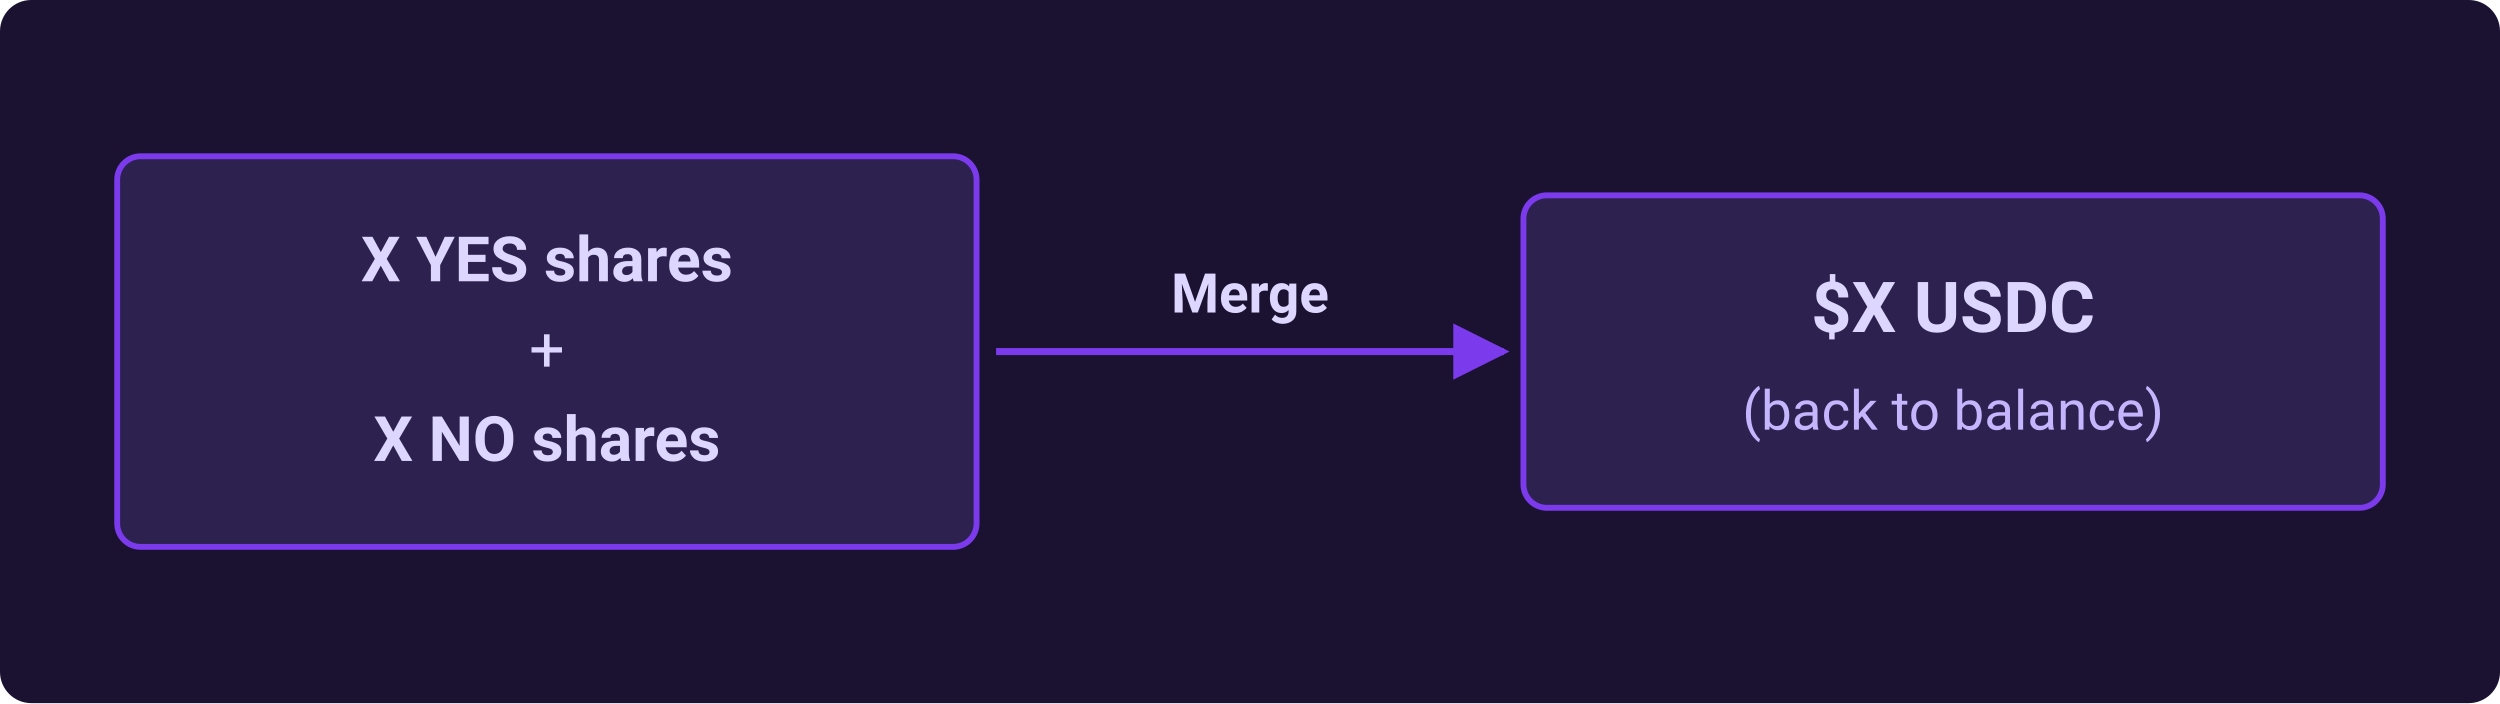
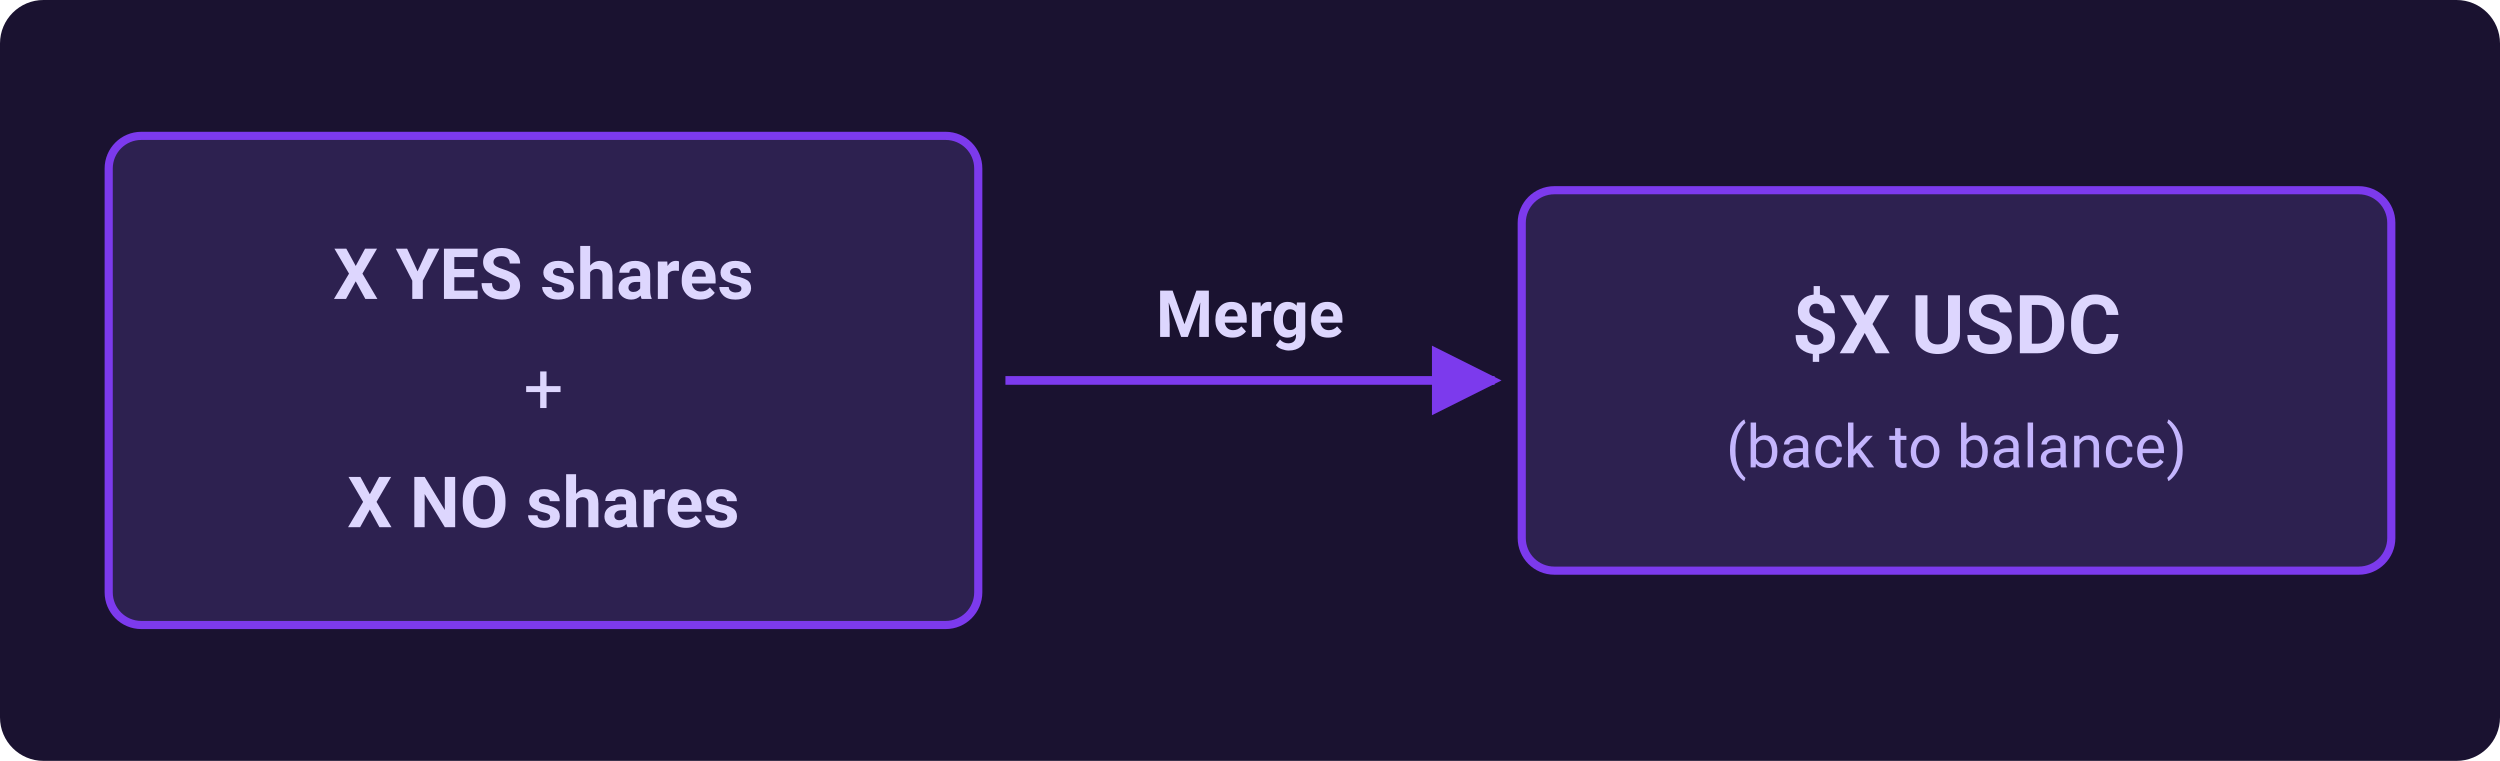
- <svg xmlns="http://www.w3.org/2000/svg" viewBox="0 0 640 180" width="640" style="max-width: 640px; background: transparent; font-family: -apple-system, 'Segoe UI', Roboto, 'Helvetica Neue', Arial, sans-serif;">
-   <rect data-bg="dark" x="0.0" y="0.0" width="640.0" height="180.0" fill="#1A1230" rx="8" ry="8" />
+ <svg xmlns="http://www.w3.org/2000/svg" viewBox="0 0 460 140" width="460" style="max-width: 460px; background: transparent; font-family: -apple-system, 'Segoe UI', Roboto, 'Helvetica Neue', Arial, sans-serif;">
+   <rect data-bg="dark" x="0" y="0" width="460" height="140" fill="#1A1230" rx="8" ry="8" />
  <defs>
    <marker id="arrow-merge" viewBox="0 0 10 10" refX="9" refY="5" markerWidth="8" markerHeight="8" orient="auto">
      <path d="M 0 0 L 10 5 L 0 10 z" fill="#7C3AED" />
    </marker>
  </defs>
-   <rect x="30" y="40" width="220" height="100" rx="6" ry="6" fill="#2D2150" stroke="#7C3AED" stroke-width="1.5" />
-   <text x="140" y="72" text-anchor="middle" font-size="16" fill="#DDD6FE" font-weight="600">X YES shares</text>
-   <text x="140" y="95" text-anchor="middle" font-size="16" fill="#DDD6FE">+</text>
-   <text x="140" y="118" text-anchor="middle" font-size="16" fill="#DDD6FE" font-weight="600">X NO shares</text>
-   <line x1="255" y1="90" x2="385" y2="90" stroke="#7C3AED" stroke-width="1.8" marker-end="url(#arrow-merge)" />
-   <text x="320" y="80" text-anchor="middle" font-size="14" fill="#DDD6FE" font-weight="600">Merge</text>
-   <rect x="390" y="50" width="220" height="80" rx="6" ry="6" fill="#2D2150" stroke="#7C3AED" stroke-width="1.5" />
-   <text x="500" y="85" text-anchor="middle" font-size="18" fill="#DDD6FE" font-weight="600">$X USDC</text>
-   <text x="500" y="110" text-anchor="middle" font-size="14" fill="#C4B5FD">(back to balance)</text>
+   <rect x="20" y="25" width="160" height="90" rx="6" ry="6" fill="#2D2150" stroke="#7C3AED" stroke-width="1.5" />
+   <text x="100" y="55" text-anchor="middle" font-size="13" fill="#DDD6FE" font-weight="600">X YES shares</text>
+   <text x="100" y="76" text-anchor="middle" font-size="13" fill="#DDD6FE">+</text>
+   <text x="100" y="97" text-anchor="middle" font-size="13" fill="#DDD6FE" font-weight="600">X NO shares</text>
+   <line x1="185" y1="70" x2="275" y2="70" stroke="#7C3AED" stroke-width="1.6" marker-end="url(#arrow-merge)" />
+   <text x="230" y="62" text-anchor="middle" font-size="12" fill="#DDD6FE" font-weight="600">Merge</text>
+   <rect x="280" y="35" width="160" height="70" rx="6" ry="6" fill="#2D2150" stroke="#7C3AED" stroke-width="1.5" />
+   <text x="360" y="65" text-anchor="middle" font-size="15" fill="#DDD6FE" font-weight="600">$X USDC</text>
+   <text x="360" y="86" text-anchor="middle" font-size="11" fill="#C4B5FD">(back to balance)</text>
</svg>
